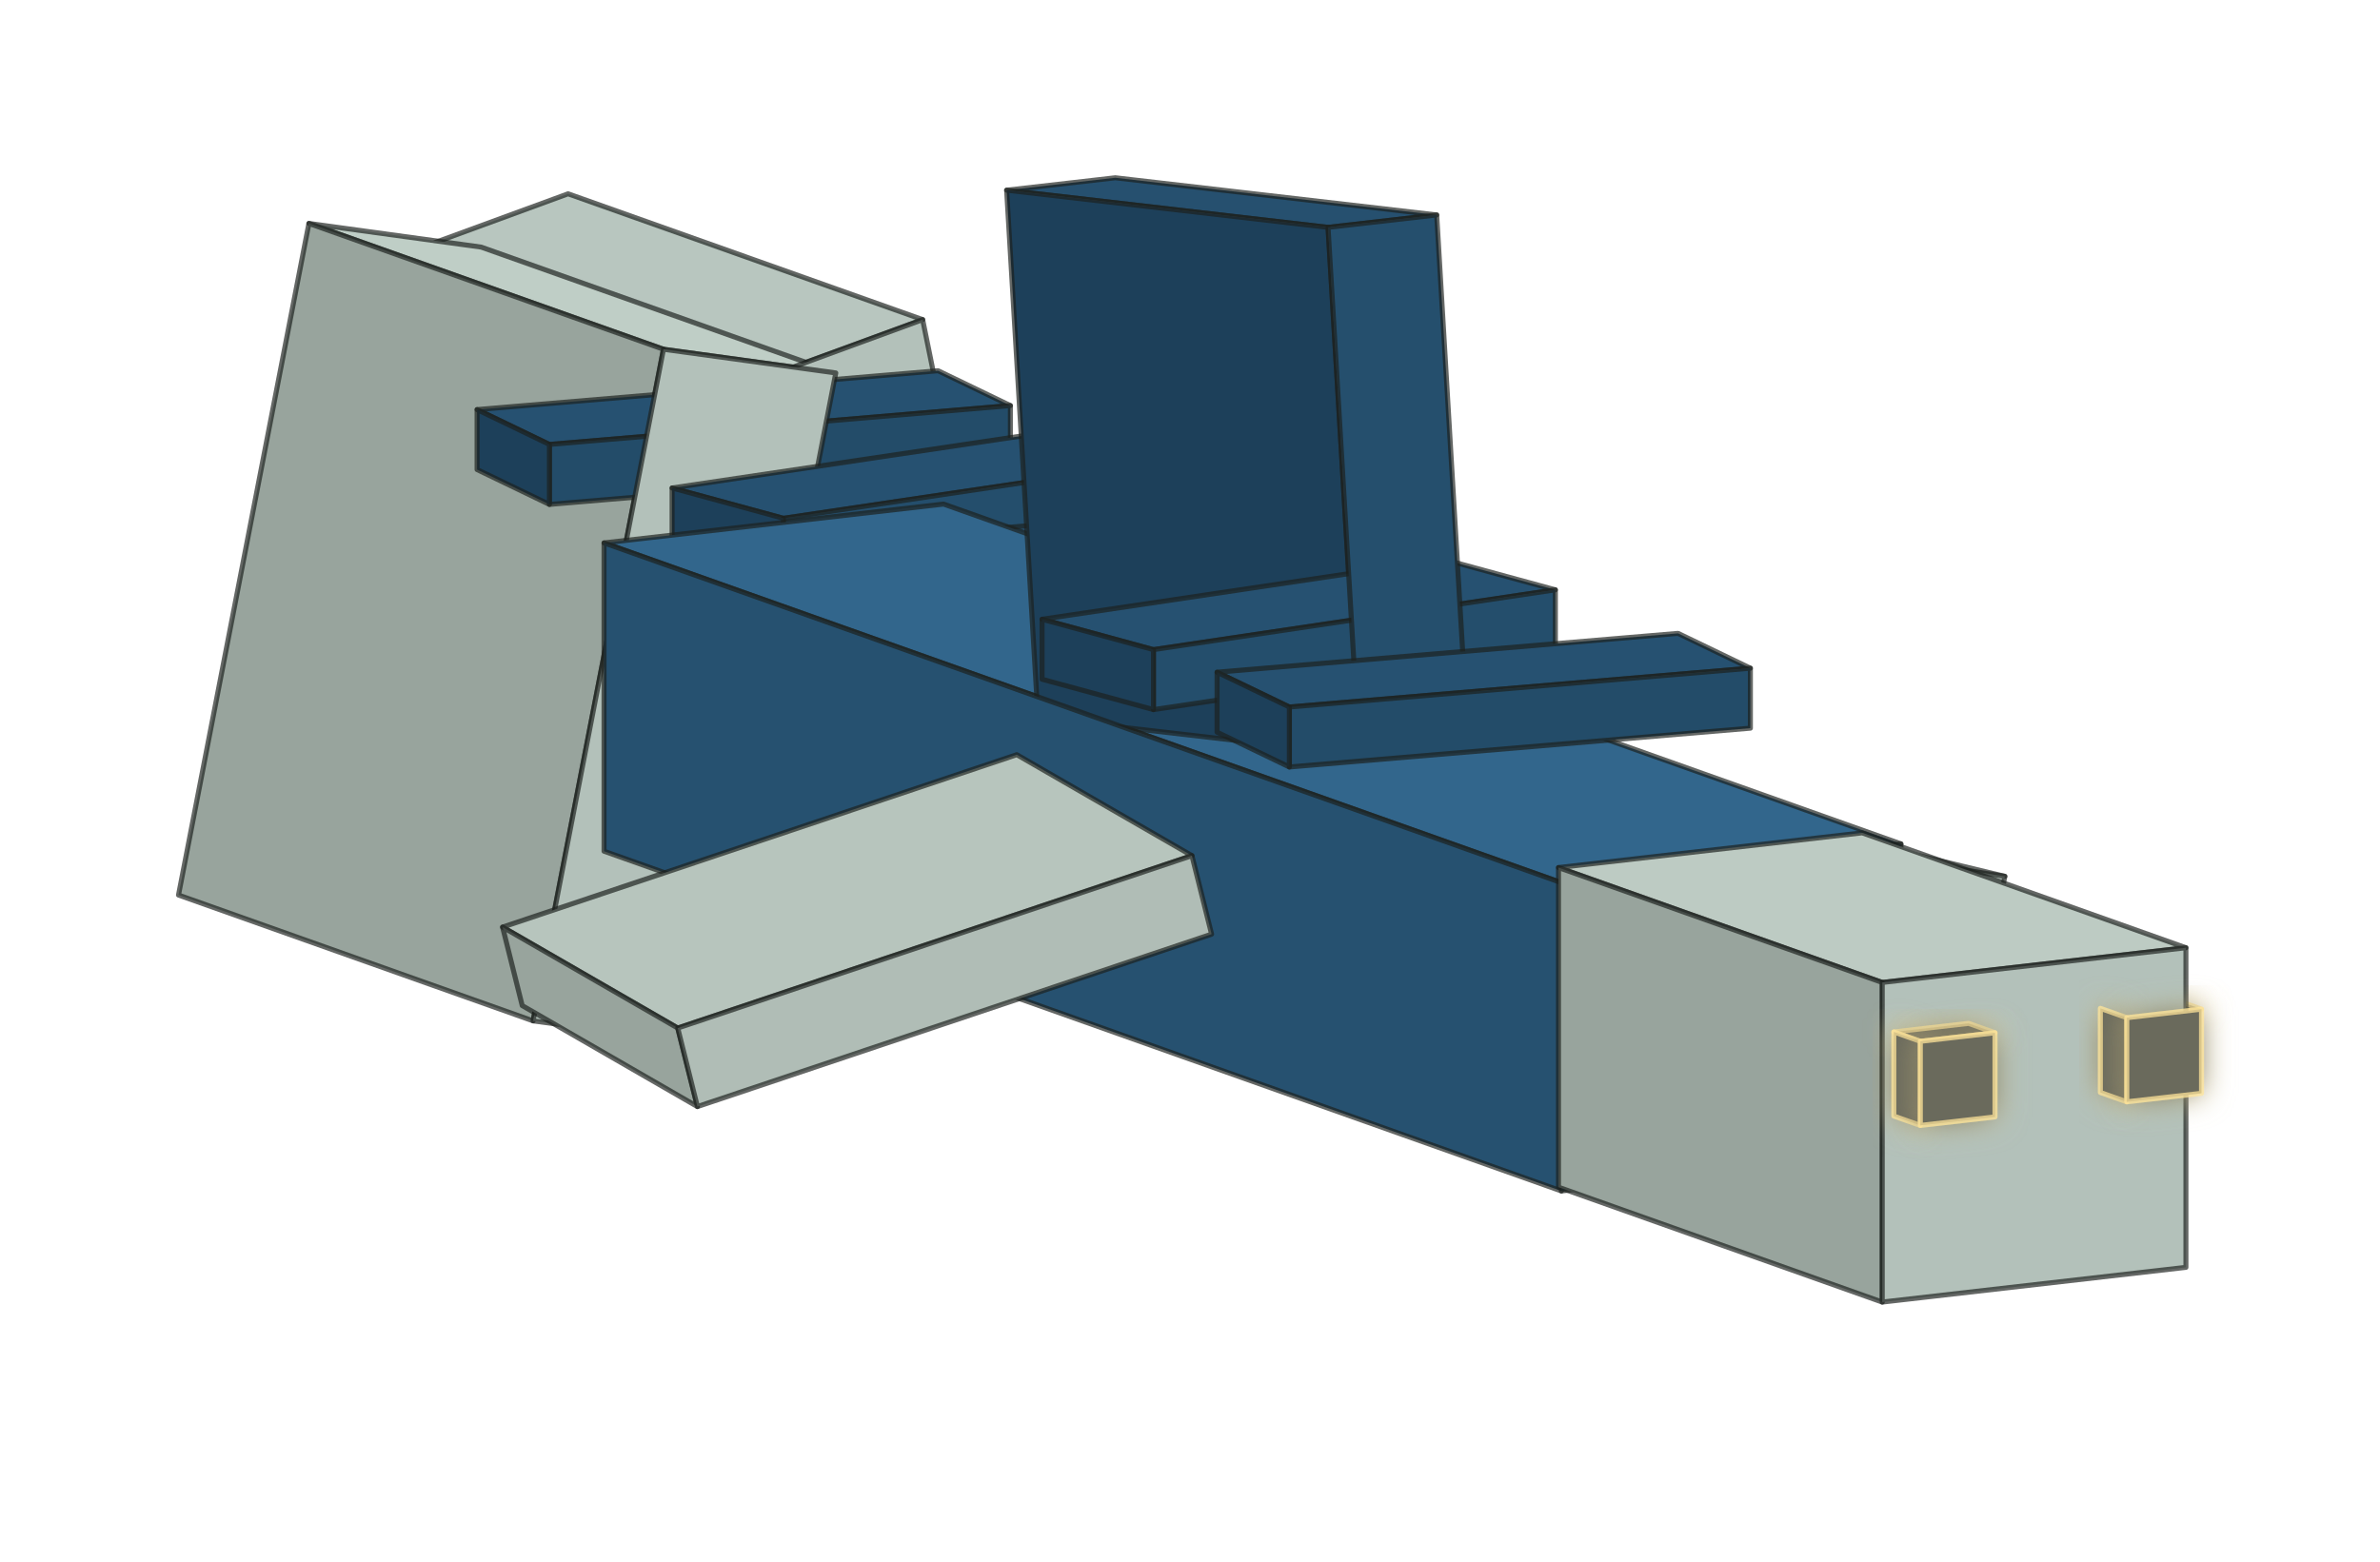
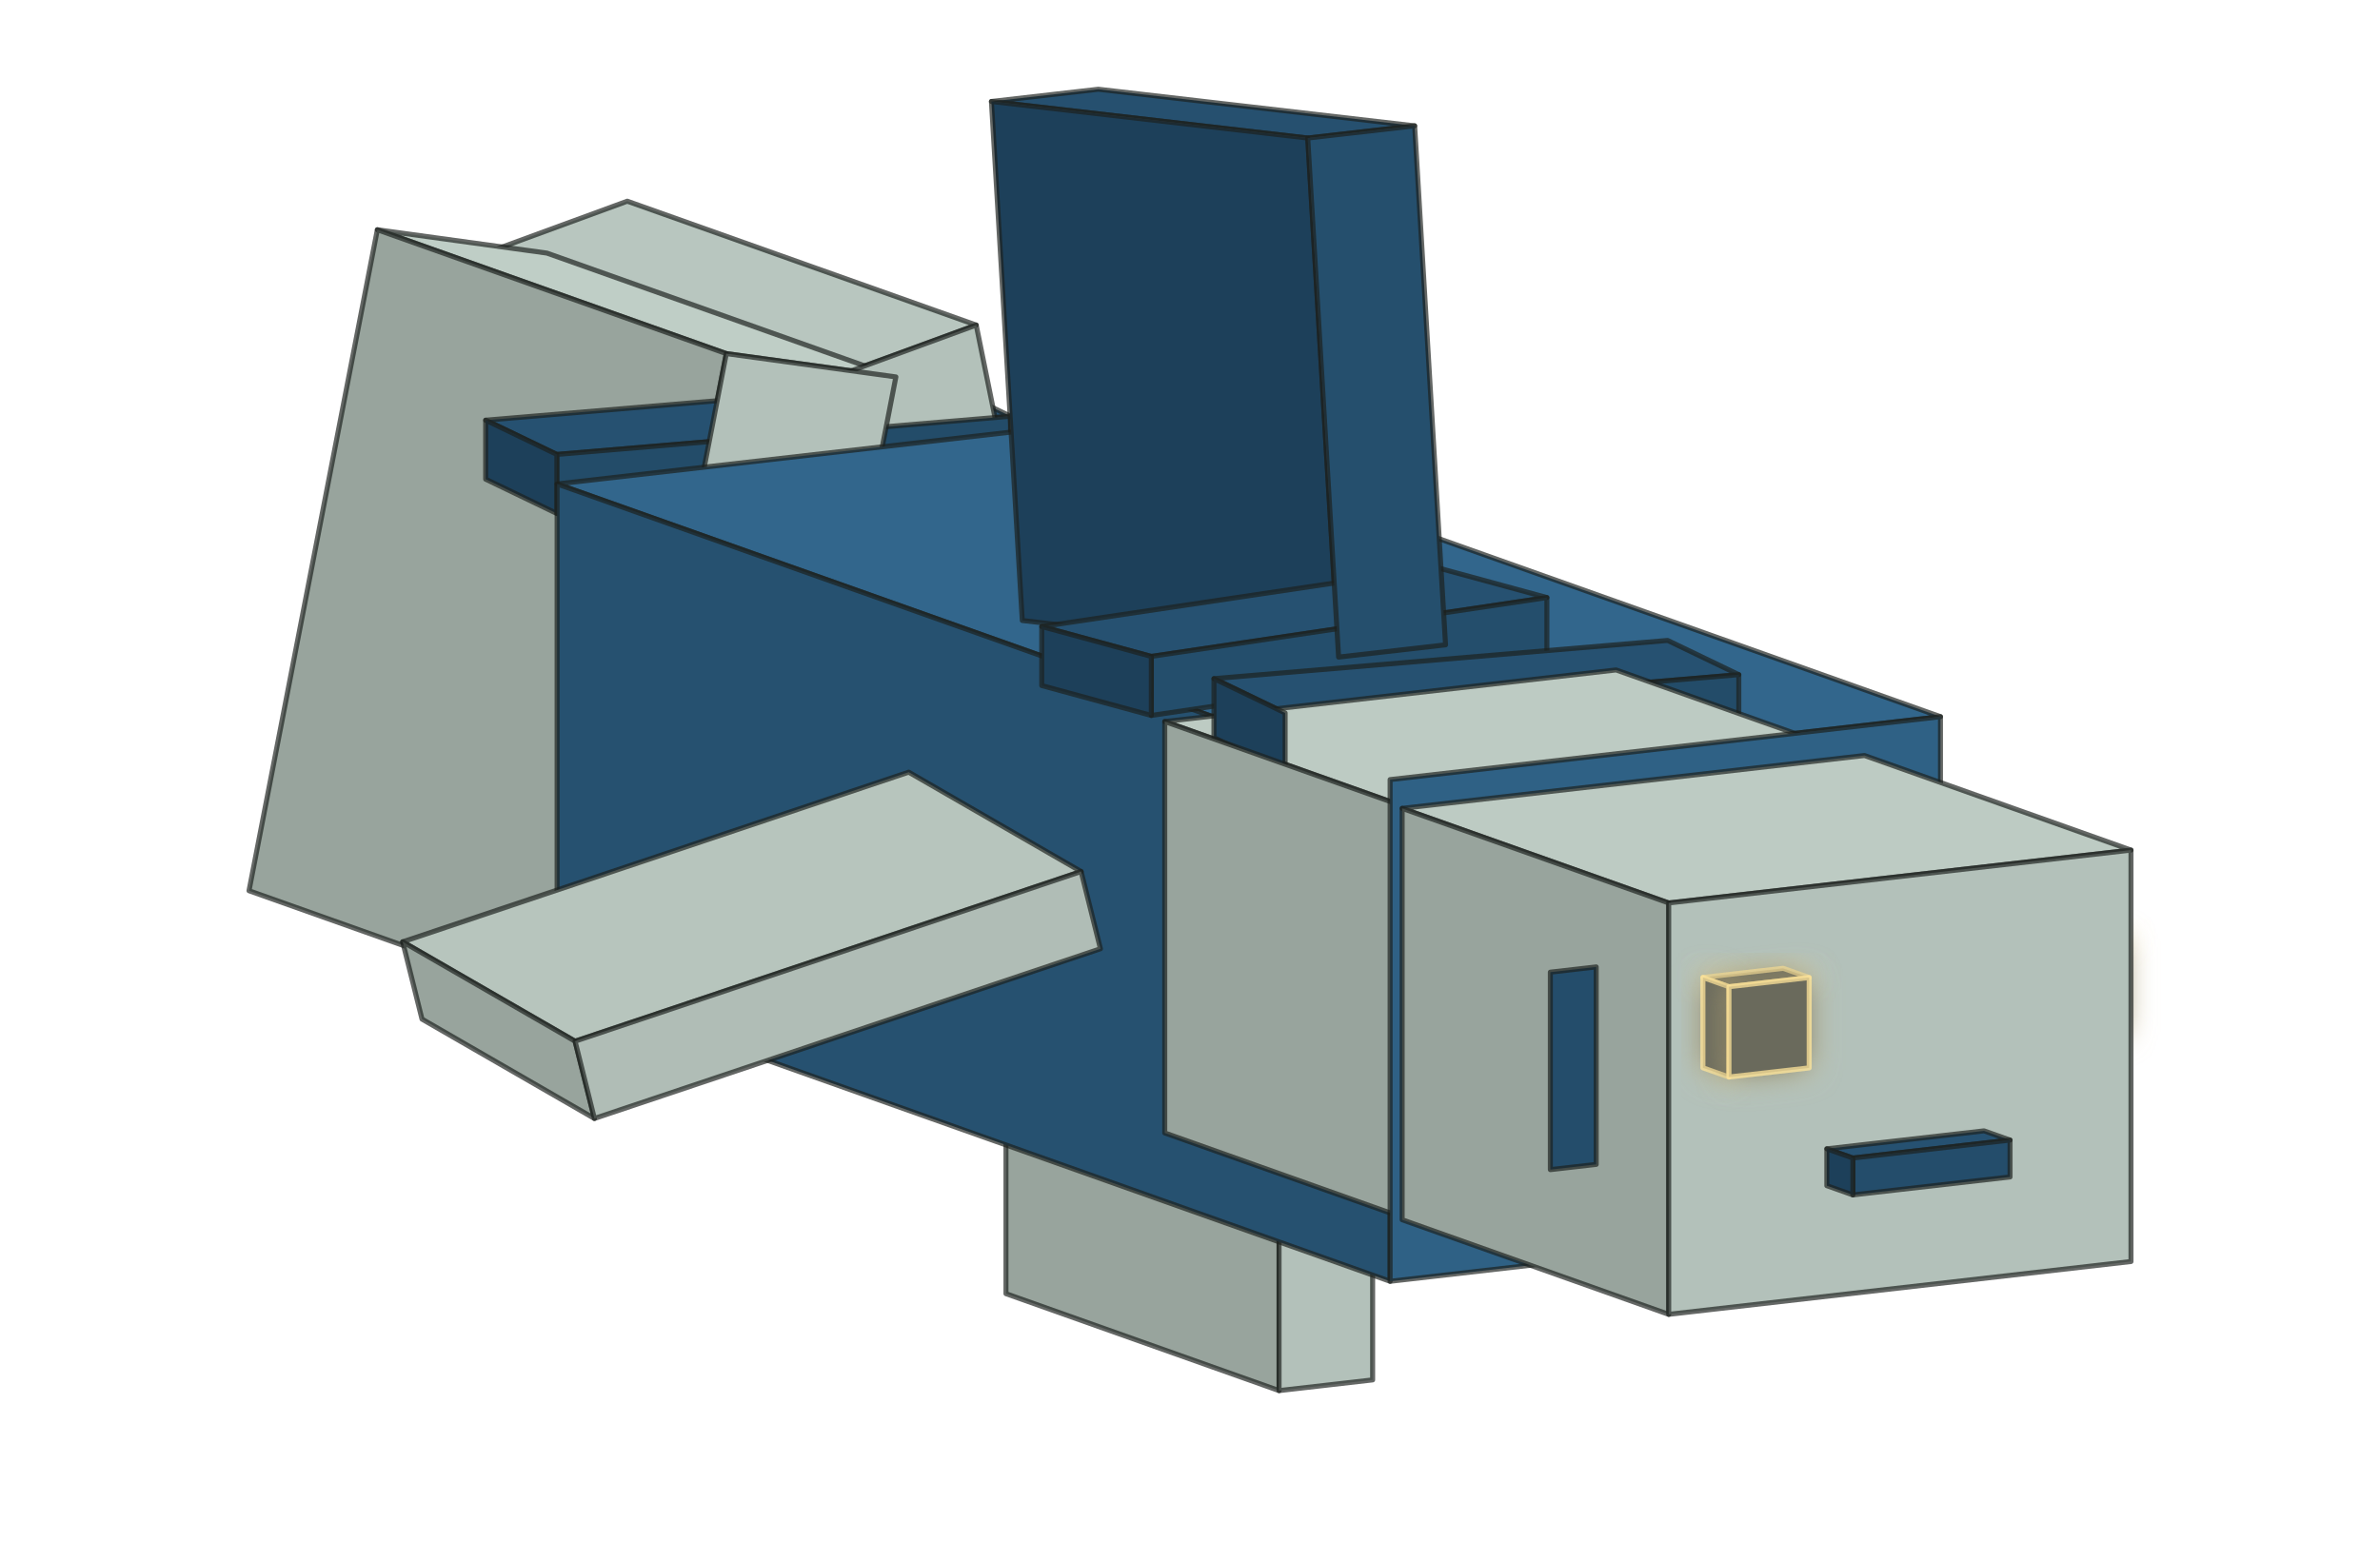
<svg xmlns="http://www.w3.org/2000/svg" width="640" height="420" viewBox="0 0 640 420" role="img" aria-labelledby="portrait-title">
  <defs>
    <filter id="portrait-glow" x="-80%" y="-80%" width="260%" height="260%">
      <feGaussianBlur stdDeviation="4" result="blur" />
      <feMerge>
        <feMergeNode in="blur" />
        <feMergeNode in="SourceGraphic" />
      </feMerge>
    </filter>
    <filter id="portrait-shadow" x="-40%" y="-80%" width="180%" height="260%">
      <feGaussianBlur stdDeviation="8" />
    </filter>
  </defs>
  <g>
-     <polygon points="236.85,275.54 201.78,102.93 106.43,69.09 141.50,241.69" fill="#98a49d" stroke="#1c211e" stroke-opacity=".68" stroke-width="1.35" stroke-linejoin="round" vector-effect="non-scaling-stroke" />
-     <polygon points="248.11,85.96 152.76,52.12 106.43,69.09 201.78,102.93" fill="#b8c6bf" stroke="#1c211e" stroke-opacity=".68" stroke-width="1.35" stroke-linejoin="round" vector-effect="non-scaling-stroke" />
-     <polygon points="224.75,100.30 129.40,66.46 83.07,60.09 178.41,93.93" fill="#bfcec6" stroke="#1c211e" stroke-opacity=".68" stroke-width="1.35" stroke-linejoin="round" vector-effect="non-scaling-stroke" />
-     <polygon points="143.35,274.56 178.41,93.93 83.07,60.09 48.00,240.72" fill="#98a49d" stroke="#1c211e" stroke-opacity=".68" stroke-width="1.35" stroke-linejoin="round" vector-effect="non-scaling-stroke" />
-     <polygon points="283.18,258.57 248.11,85.96 201.78,102.93 236.85,275.54" fill="#b3c1ba" stroke="#1c211e" stroke-opacity=".68" stroke-width="1.35" stroke-linejoin="round" vector-effect="non-scaling-stroke" />
-     <polygon points="271.70,109.08 252.26,99.71 128.29,110.16 147.74,119.53" fill="#265171" stroke="#1c211e" stroke-opacity=".68" stroke-width="1.35" stroke-linejoin="round" vector-effect="non-scaling-stroke" />
-     <polygon points="271.70,125.21 271.70,109.08 147.74,119.53 147.74,135.66" fill="#234c69" stroke="#1c211e" stroke-opacity=".68" stroke-width="1.35" stroke-linejoin="round" vector-effect="non-scaling-stroke" />
-     <polygon points="147.74,135.66 147.74,119.53 128.29,110.16 128.29,126.29" fill="#1d405a" stroke="#1c211e" stroke-opacity=".68" stroke-width="1.35" stroke-linejoin="round" vector-effect="non-scaling-stroke" />
-     <polygon points="189.68,280.93 224.75,100.30 178.41,93.93 143.35,274.56" fill="#b3c1ba" stroke="#1c211e" stroke-opacity=".68" stroke-width="1.35" stroke-linejoin="round" vector-effect="non-scaling-stroke" />
-     <polygon points="318.76,123.32 288.82,115.15 180.73,131.24 210.67,139.40" fill="#265171" stroke="#1c211e" stroke-opacity=".68" stroke-width="1.35" stroke-linejoin="round" vector-effect="non-scaling-stroke" />
-     <polygon points="318.76,139.45 318.76,123.32 210.67,139.40 210.67,155.53" fill="#244e6c" stroke="#1c211e" stroke-opacity=".68" stroke-width="1.35" stroke-linejoin="round" vector-effect="non-scaling-stroke" />
-     <polygon points="210.67,155.53 210.67,139.40 180.73,131.24 180.73,147.37" fill="#1d405a" stroke="#1c211e" stroke-opacity=".68" stroke-width="1.35" stroke-linejoin="round" vector-effect="non-scaling-stroke" />
-     <polygon points="539.12,235.69 447.55,213.62 335.17,195.91 426.73,217.98" fill="#bfcdc5" stroke="#1c211e" stroke-opacity=".68" stroke-width="1.35" stroke-linejoin="round" vector-effect="non-scaling-stroke" />
-     <polygon points="371.20,144.39 351.75,135.03 227.78,145.48 247.23,154.84" fill="#265171" stroke="#1c211e" stroke-opacity=".68" stroke-width="1.35" stroke-linejoin="round" vector-effect="non-scaling-stroke" />
-     <polygon points="371.20,160.52 371.20,144.39 247.23,154.84 247.23,170.97" fill="#234c69" stroke="#1c211e" stroke-opacity=".68" stroke-width="1.35" stroke-linejoin="round" vector-effect="non-scaling-stroke" />
-     <polygon points="247.23,170.97 247.23,154.84 227.78,145.48 227.78,161.61" fill="#1d405a" stroke="#1c211e" stroke-opacity=".68" stroke-width="1.35" stroke-linejoin="round" vector-effect="non-scaling-stroke" />
-     <polygon points="422.43,240.19 426.73,217.98 335.17,195.91 330.87,218.12" fill="#98a49d" stroke="#1c211e" stroke-opacity=".68" stroke-width="1.35" stroke-linejoin="round" vector-effect="non-scaling-stroke" />
-     <polygon points="534.82,257.90 539.12,235.69 426.73,217.98 422.43,240.19" fill="#b6c4bd" stroke="#1c211e" stroke-opacity=".68" stroke-width="1.35" stroke-linejoin="round" vector-effect="non-scaling-stroke" />
-     <polygon points="511.17,226.95 253.73,135.57 162.43,146.01 419.87,237.39" fill="#32668c" stroke="#1c211e" stroke-opacity=".68" stroke-width="1.35" stroke-linejoin="round" vector-effect="non-scaling-stroke" />
-     <polygon points="386.34,57.81 299.91,47.81 270.69,51.15 357.12,61.15" fill="#26506f" stroke="#1c211e" stroke-opacity=".68" stroke-width="1.35" stroke-linejoin="round" vector-effect="non-scaling-stroke" />
-     <polygon points="365.56,202.98 357.12,61.15 270.69,51.15 279.13,192.99" fill="#1d405a" stroke="#1c211e" stroke-opacity=".68" stroke-width="1.35" stroke-linejoin="round" vector-effect="non-scaling-stroke" />
-     <polygon points="419.87,320.31 419.87,237.39 162.43,146.01 162.43,228.93" fill="#265170" stroke="#1c211e" stroke-opacity=".68" stroke-width="1.35" stroke-linejoin="round" vector-effect="non-scaling-stroke" />
-     <polygon points="418.25,158.63 388.31,150.47 280.22,166.55 310.17,174.72" fill="#265171" stroke="#1c211e" stroke-opacity=".68" stroke-width="1.35" stroke-linejoin="round" vector-effect="non-scaling-stroke" />
-     <polygon points="320.52,230.12 273.42,202.97 135.15,249.34 182.25,276.49" fill="#b7c5bd" stroke="#1c211e" stroke-opacity=".68" stroke-width="1.35" stroke-linejoin="round" vector-effect="non-scaling-stroke" />
-     <polygon points="418.25,174.76 418.25,158.63 310.17,174.72 310.17,190.85" fill="#244e6c" stroke="#1c211e" stroke-opacity=".68" stroke-width="1.35" stroke-linejoin="round" vector-effect="non-scaling-stroke" />
-     <polygon points="187.54,297.61 182.25,276.49 135.15,249.34 140.43,270.45" fill="#98a49d" stroke="#1c211e" stroke-opacity=".68" stroke-width="1.35" stroke-linejoin="round" vector-effect="non-scaling-stroke" />
-     <polygon points="310.17,190.85 310.17,174.72 280.22,166.55 280.22,182.68" fill="#1d405a" stroke="#1c211e" stroke-opacity=".68" stroke-width="1.35" stroke-linejoin="round" vector-effect="non-scaling-stroke" />
-     <polygon points="394.78,199.64 386.34,57.81 357.12,61.15 365.56,202.98" fill="#254f6d" stroke="#1c211e" stroke-opacity=".68" stroke-width="1.35" stroke-linejoin="round" vector-effect="non-scaling-stroke" />
-     <polygon points="325.81,251.24 320.52,230.12 182.25,276.49 187.54,297.61" fill="#b0bdb6" stroke="#1c211e" stroke-opacity=".68" stroke-width="1.35" stroke-linejoin="round" vector-effect="non-scaling-stroke" />
-     <polygon points="470.69,179.71 451.24,170.34 327.28,180.79 346.72,190.15" fill="#265171" stroke="#1c211e" stroke-opacity=".68" stroke-width="1.35" stroke-linejoin="round" vector-effect="non-scaling-stroke" />
-     <polygon points="470.69,195.84 470.69,179.71 346.72,190.15 346.72,206.28" fill="#234c69" stroke="#1c211e" stroke-opacity=".68" stroke-width="1.35" stroke-linejoin="round" vector-effect="non-scaling-stroke" />
-     <polygon points="346.72,206.28 346.72,190.15 327.28,180.79 327.28,196.92" fill="#1d405a" stroke="#1c211e" stroke-opacity=".68" stroke-width="1.35" stroke-linejoin="round" vector-effect="non-scaling-stroke" />
-     <polygon points="511.17,309.87 511.17,226.95 419.87,237.39 419.87,320.31" fill="#2f6185" stroke="#1c211e" stroke-opacity=".68" stroke-width="1.35" stroke-linejoin="round" vector-effect="non-scaling-stroke" />
-     <polygon points="587.81,254.89 500.75,223.99 419.09,233.33 506.15,264.23" fill="#bdcbc3" stroke="#1c211e" stroke-opacity=".68" stroke-width="1.35" stroke-linejoin="round" vector-effect="non-scaling-stroke" />
-     <polygon points="506.15,350.19 506.15,264.23 419.09,233.33 419.09,319.29" fill="#98a49d" stroke="#1c211e" stroke-opacity=".68" stroke-width="1.35" stroke-linejoin="round" vector-effect="non-scaling-stroke" />
-     <polygon points="592.00,271.41 584.89,268.89 564.80,271.19 571.91,273.71" fill="#6b6a5b" stroke="#ffe59a" stroke-opacity=".74" stroke-width="1.35" stroke-linejoin="round" vector-effect="non-scaling-stroke" filter="url(#portrait-glow)" />
-     <polygon points="587.81,340.85 587.81,254.89 506.15,264.23 506.15,350.19" fill="#b3c1ba" stroke="#1c211e" stroke-opacity=".68" stroke-width="1.35" stroke-linejoin="round" vector-effect="non-scaling-stroke" />
-     <polygon points="571.91,296.33 571.91,273.71 564.80,271.19 564.80,293.81" fill="#6b6a5b" stroke="#ffe59a" stroke-opacity=".74" stroke-width="1.35" stroke-linejoin="round" vector-effect="non-scaling-stroke" filter="url(#portrait-glow)" />
-     <polygon points="592.00,294.04 592.00,271.41 571.91,273.71 571.91,296.33" fill="#6b6a5b" stroke="#ffe59a" stroke-opacity=".74" stroke-width="1.35" stroke-linejoin="round" vector-effect="non-scaling-stroke" filter="url(#portrait-glow)" />
-     <polygon points="536.47,277.76 529.36,275.24 509.27,277.54 516.39,280.06" fill="#6b6a5b" stroke="#ffe59a" stroke-opacity=".74" stroke-width="1.35" stroke-linejoin="round" vector-effect="non-scaling-stroke" filter="url(#portrait-glow)" />
-     <polygon points="516.39,302.68 516.39,280.06 509.27,277.54 509.27,300.16" fill="#6b6a5b" stroke="#ffe59a" stroke-opacity=".74" stroke-width="1.35" stroke-linejoin="round" vector-effect="non-scaling-stroke" filter="url(#portrait-glow)" />
-     <polygon points="536.47,300.39 536.47,277.76 516.39,280.06 516.39,302.68" fill="#6b6a5b" stroke="#ffe59a" stroke-opacity=".74" stroke-width="1.35" stroke-linejoin="round" vector-effect="non-scaling-stroke" filter="url(#portrait-glow)" />
+     <polygon points="251.43,273.99 216.92,104.12 123.08,70.81 157.59,240.68" fill="#98a49d" stroke="#1c211e" stroke-opacity=".68" stroke-width="1.35" stroke-linejoin="round" vector-effect="non-scaling-stroke" />
+     <polygon points="262.51,87.42 168.68,54.11 123.08,70.81 216.92,104.12" fill="#b8c6bf" stroke="#1c211e" stroke-opacity=".68" stroke-width="1.35" stroke-linejoin="round" vector-effect="non-scaling-stroke" />
+     <polygon points="240.91,101.37 147.07,68.07 101.47,61.79 195.31,95.10" fill="#bfcec6" stroke="#1c211e" stroke-opacity=".68" stroke-width="1.35" stroke-linejoin="round" vector-effect="non-scaling-stroke" />
+     <polygon points="160.79,272.87 195.31,95.10 101.47,61.79 66.96,239.56" fill="#98a49d" stroke="#1c211e" stroke-opacity=".68" stroke-width="1.35" stroke-linejoin="round" vector-effect="non-scaling-stroke" />
+     <polygon points="271.74,111.94 252.60,102.73 130.60,113.01 149.74,122.22" fill="#265171" stroke="#1c211e" stroke-opacity=".68" stroke-width="1.35" stroke-linejoin="round" vector-effect="non-scaling-stroke" />
+     <polygon points="297.03,257.29 262.51,87.42 216.92,104.12 251.43,273.99" fill="#b3c1ba" stroke="#1c211e" stroke-opacity=".68" stroke-width="1.35" stroke-linejoin="round" vector-effect="non-scaling-stroke" />
+     <polygon points="271.74,127.82 271.74,111.94 149.74,122.22 149.74,138.10" fill="#234c69" stroke="#1c211e" stroke-opacity=".68" stroke-width="1.35" stroke-linejoin="round" vector-effect="non-scaling-stroke" />
+     <polygon points="149.74,138.10 149.74,122.22 130.60,113.01 130.60,128.88" fill="#1d405a" stroke="#1c211e" stroke-opacity=".68" stroke-width="1.35" stroke-linejoin="round" vector-effect="non-scaling-stroke" />
+     <polygon points="305.57,159.61 233.89,134.17 151.01,143.65 222.69,169.09" fill="#265171" stroke="#1c211e" stroke-opacity=".68" stroke-width="1.35" stroke-linejoin="round" vector-effect="non-scaling-stroke" />
+     <polygon points="206.39,279.14 240.91,101.37 195.31,95.10 160.79,272.87" fill="#b3c1ba" stroke="#1c211e" stroke-opacity=".68" stroke-width="1.35" stroke-linejoin="round" vector-effect="non-scaling-stroke" />
+     <polygon points="222.69,247.35 222.69,169.09 151.01,143.65 151.01,221.91" fill="#1d405a" stroke="#1c211e" stroke-opacity=".68" stroke-width="1.35" stroke-linejoin="round" vector-effect="non-scaling-stroke" />
+     <polygon points="318.05,125.96 288.58,117.92 182.21,133.75 211.68,141.79" fill="#265171" stroke="#1c211e" stroke-opacity=".68" stroke-width="1.35" stroke-linejoin="round" vector-effect="non-scaling-stroke" />
+     <polygon points="305.57,237.87 305.57,159.61 222.69,169.09 222.69,247.35" fill="#244d6b" stroke="#1c211e" stroke-opacity=".68" stroke-width="1.35" stroke-linejoin="round" vector-effect="non-scaling-stroke" />
+     <polygon points="318.05,141.83 318.05,125.96 211.68,141.79 211.68,157.66" fill="#244e6c" stroke="#1c211e" stroke-opacity=".68" stroke-width="1.35" stroke-linejoin="round" vector-effect="non-scaling-stroke" />
+     <polygon points="211.68,157.66 211.68,141.79 182.21,133.75 182.21,149.62" fill="#1d405a" stroke="#1c211e" stroke-opacity=".68" stroke-width="1.35" stroke-linejoin="round" vector-effect="non-scaling-stroke" />
+     <polygon points="564.00,233.22 473.88,211.50 363.27,194.07 453.39,215.79" fill="#bfcdc5" stroke="#1c211e" stroke-opacity=".68" stroke-width="1.35" stroke-linejoin="round" vector-effect="non-scaling-stroke" />
+     <polygon points="369.66,146.70 350.52,137.48 228.52,147.76 247.66,156.98" fill="#265171" stroke="#1c211e" stroke-opacity=".68" stroke-width="1.35" stroke-linejoin="round" vector-effect="non-scaling-stroke" />
+     <polygon points="343.95,374.00 343.95,293.04 270.51,266.97 270.51,347.93" fill="#98a49d" stroke="#1c211e" stroke-opacity=".68" stroke-width="1.35" stroke-linejoin="round" vector-effect="non-scaling-stroke" />
+     <polygon points="369.11,290.16 295.67,264.10 270.51,266.97 343.95,293.04" fill="#bdcbc3" stroke="#1c211e" stroke-opacity=".68" stroke-width="1.35" stroke-linejoin="round" vector-effect="non-scaling-stroke" />
+     <polygon points="449.16,237.65 453.39,215.79 363.27,194.07 359.04,215.93" fill="#98a49d" stroke="#1c211e" stroke-opacity=".68" stroke-width="1.35" stroke-linejoin="round" vector-effect="non-scaling-stroke" />
+     <polygon points="559.76,255.08 564.00,233.22 453.39,215.79 449.16,237.65" fill="#b6c4bd" stroke="#1c211e" stroke-opacity=".68" stroke-width="1.35" stroke-linejoin="round" vector-effect="non-scaling-stroke" />
+     <polygon points="369.66,162.57 369.66,146.70 247.66,156.98 247.66,172.85" fill="#234c69" stroke="#1c211e" stroke-opacity=".68" stroke-width="1.35" stroke-linejoin="round" vector-effect="non-scaling-stroke" />
+     <polygon points="247.66,172.85 247.66,156.98 228.52,147.76 228.52,163.64" fill="#1d405a" stroke="#1c211e" stroke-opacity=".68" stroke-width="1.35" stroke-linejoin="round" vector-effect="non-scaling-stroke" />
+     <polygon points="521.81,192.75 297.81,113.24 149.81,130.16 373.81,209.67" fill="#32668c" stroke="#1c211e" stroke-opacity=".68" stroke-width="1.35" stroke-linejoin="round" vector-effect="non-scaling-stroke" />
+     <polygon points="369.11,371.12 369.11,290.16 343.95,293.04 343.95,374.00" fill="#b3c1ba" stroke="#1c211e" stroke-opacity=".68" stroke-width="1.35" stroke-linejoin="round" vector-effect="non-scaling-stroke" />
+     <polygon points="380.41,33.84 295.35,24.00 266.60,27.29 351.66,37.13" fill="#26506f" stroke="#1c211e" stroke-opacity=".68" stroke-width="1.35" stroke-linejoin="round" vector-effect="non-scaling-stroke" />
+     <polygon points="359.96,176.72 351.66,37.13 266.60,27.29 274.90,166.88" fill="#1d405a" stroke="#1c211e" stroke-opacity=".68" stroke-width="1.35" stroke-linejoin="round" vector-effect="non-scaling-stroke" />
+     <polygon points="415.97,160.71 386.50,152.68 280.13,168.51 309.60,176.54" fill="#265171" stroke="#1c211e" stroke-opacity=".68" stroke-width="1.35" stroke-linejoin="round" vector-effect="non-scaling-stroke" />
+     <polygon points="373.81,344.60 373.81,209.67 149.81,130.16 149.81,265.10" fill="#265170" stroke="#1c211e" stroke-opacity=".68" stroke-width="1.35" stroke-linejoin="round" vector-effect="non-scaling-stroke" />
+     <polygon points="415.97,176.59 415.97,160.71 309.60,176.54 309.60,192.42" fill="#244e6c" stroke="#1c211e" stroke-opacity=".68" stroke-width="1.35" stroke-linejoin="round" vector-effect="non-scaling-stroke" />
+     <polygon points="290.72,234.39 244.36,207.67 108.28,253.30 154.64,280.03" fill="#b7c5bd" stroke="#1c211e" stroke-opacity=".68" stroke-width="1.35" stroke-linejoin="round" vector-effect="non-scaling-stroke" />
+     <polygon points="309.60,192.42 309.60,176.54 280.13,168.51 280.13,184.38" fill="#1d405a" stroke="#1c211e" stroke-opacity=".68" stroke-width="1.35" stroke-linejoin="round" vector-effect="non-scaling-stroke" />
+     <polygon points="159.84,300.81 154.64,280.03 108.28,253.30 113.48,274.09" fill="#98a49d" stroke="#1c211e" stroke-opacity=".68" stroke-width="1.35" stroke-linejoin="round" vector-effect="non-scaling-stroke" />
+     <polygon points="388.72,173.43 380.41,33.84 351.66,37.13 359.96,176.72" fill="#254f6d" stroke="#1c211e" stroke-opacity=".68" stroke-width="1.35" stroke-linejoin="round" vector-effect="non-scaling-stroke" />
+     <polygon points="467.58,181.45 448.44,172.24 326.44,182.52 345.58,191.74" fill="#265171" stroke="#1c211e" stroke-opacity=".68" stroke-width="1.35" stroke-linejoin="round" vector-effect="non-scaling-stroke" />
+     <polygon points="295.92,255.17 290.72,234.39 154.64,280.03 159.84,300.81" fill="#b0bdb6" stroke="#1c211e" stroke-opacity=".68" stroke-width="1.35" stroke-linejoin="round" vector-effect="non-scaling-stroke" />
+     <polygon points="467.58,197.33 467.58,181.45 345.58,191.74 345.58,207.61" fill="#234c69" stroke="#1c211e" stroke-opacity=".68" stroke-width="1.35" stroke-linejoin="round" vector-effect="non-scaling-stroke" />
+     <polygon points="510.73,207.21 434.57,180.18 313.21,194.05 389.37,221.08" fill="#bdcbc3" stroke="#1c211e" stroke-opacity=".68" stroke-width="1.35" stroke-linejoin="round" vector-effect="non-scaling-stroke" />
+     <polygon points="345.58,207.61 345.58,191.74 326.44,182.52 326.44,198.39" fill="#1d405a" stroke="#1c211e" stroke-opacity=".68" stroke-width="1.35" stroke-linejoin="round" vector-effect="non-scaling-stroke" />
+     <polygon points="389.37,331.73 389.37,221.08 313.21,194.05 313.21,304.70" fill="#98a49d" stroke="#1c211e" stroke-opacity=".68" stroke-width="1.35" stroke-linejoin="round" vector-effect="non-scaling-stroke" />
+     <polygon points="521.81,327.68 521.81,192.75 373.81,209.67 373.81,344.60" fill="#2f6185" stroke="#1c211e" stroke-opacity=".68" stroke-width="1.35" stroke-linejoin="round" vector-effect="non-scaling-stroke" />
+     <polygon points="533.76,301.21 533.76,248.10 500.79,236.40 500.79,289.51" fill="#1d405a" stroke="#1c211e" stroke-opacity=".68" stroke-width="1.35" stroke-linejoin="round" vector-effect="non-scaling-stroke" />
+     <polygon points="546.09,246.69 513.12,234.99 500.79,236.40 533.76,248.10" fill="#265171" stroke="#1c211e" stroke-opacity=".68" stroke-width="1.35" stroke-linejoin="round" vector-effect="non-scaling-stroke" />
+     <polygon points="510.73,317.86 510.73,207.21 389.37,221.08 389.37,331.73" fill="#b3c1ba" stroke="#1c211e" stroke-opacity=".68" stroke-width="1.35" stroke-linejoin="round" vector-effect="non-scaling-stroke" />
+     <polygon points="546.09,299.80 546.09,246.69 533.76,248.10 533.76,301.21" fill="#244d6b" stroke="#1c211e" stroke-opacity=".68" stroke-width="1.35" stroke-linejoin="round" vector-effect="non-scaling-stroke" />
+     <polygon points="573.04,228.63 501.37,203.19 377.05,217.41 448.73,242.85" fill="#bdcbc3" stroke="#1c211e" stroke-opacity=".68" stroke-width="1.35" stroke-linejoin="round" vector-effect="non-scaling-stroke" />
+     <polygon points="416.90,314.57 416.90,261.46 383.93,249.76 383.93,302.87" fill="#1d405a" stroke="#1c211e" stroke-opacity=".68" stroke-width="1.35" stroke-linejoin="round" vector-effect="non-scaling-stroke" />
+     <polygon points="429.23,260.05 396.26,248.35 383.93,249.76 416.90,261.46" fill="#265171" stroke="#1c211e" stroke-opacity=".68" stroke-width="1.35" stroke-linejoin="round" vector-effect="non-scaling-stroke" />
+     <polygon points="448.73,353.49 448.73,242.85 377.05,217.41 377.05,328.05" fill="#98a49d" stroke="#1c211e" stroke-opacity=".68" stroke-width="1.35" stroke-linejoin="round" vector-effect="non-scaling-stroke" />
+     <polygon points="429.23,313.16 429.23,260.05 416.90,261.46 416.90,314.57" fill="#244d6b" stroke="#1c211e" stroke-opacity=".68" stroke-width="1.35" stroke-linejoin="round" vector-effect="non-scaling-stroke" />
+     <polygon points="571.04,253.24 564.04,250.76 542.47,253.23 549.47,255.71" fill="#6b6a5b" stroke="#ffe59a" stroke-opacity=".74" stroke-width="1.35" stroke-linejoin="round" vector-effect="non-scaling-stroke" filter="url(#portrait-glow)" />
+     <polygon points="549.47,280.00 549.47,255.71 542.47,253.23 542.47,277.51" fill="#6b6a5b" stroke="#ffe59a" stroke-opacity=".74" stroke-width="1.35" stroke-linejoin="round" vector-effect="non-scaling-stroke" filter="url(#portrait-glow)" />
+     <polygon points="571.04,277.53 571.04,253.24 549.47,255.71 549.47,280.00" fill="#6b6a5b" stroke="#ffe59a" stroke-opacity=".74" stroke-width="1.35" stroke-linejoin="round" vector-effect="non-scaling-stroke" filter="url(#portrait-glow)" />
+     <polygon points="573.04,339.28 573.04,228.63 448.73,242.85 448.73,353.49" fill="#b3c1ba" stroke="#1c211e" stroke-opacity=".68" stroke-width="1.35" stroke-linejoin="round" vector-effect="non-scaling-stroke" />
+     <polygon points="540.52,306.62 533.52,304.14 491.25,308.97 498.25,311.45" fill="#265171" stroke="#1c211e" stroke-opacity=".68" stroke-width="1.35" stroke-linejoin="round" vector-effect="non-scaling-stroke" />
+     <polygon points="540.52,316.54 540.52,306.62 498.25,311.45 498.25,321.37" fill="#244d6b" stroke="#1c211e" stroke-opacity=".68" stroke-width="1.35" stroke-linejoin="round" vector-effect="non-scaling-stroke" />
+     <polygon points="498.25,321.37 498.25,311.45 491.25,308.97 491.25,318.89" fill="#1d405a" stroke="#1c211e" stroke-opacity=".68" stroke-width="1.35" stroke-linejoin="round" vector-effect="non-scaling-stroke" />
+     <polygon points="486.50,262.91 479.50,260.43 457.93,262.89 464.93,265.38" fill="#6b6a5b" stroke="#ffe59a" stroke-opacity=".74" stroke-width="1.35" stroke-linejoin="round" vector-effect="non-scaling-stroke" filter="url(#portrait-glow)" />
+     <polygon points="464.93,289.66 464.93,265.38 457.93,262.89 457.93,287.18" fill="#6b6a5b" stroke="#ffe59a" stroke-opacity=".74" stroke-width="1.35" stroke-linejoin="round" vector-effect="non-scaling-stroke" filter="url(#portrait-glow)" />
+     <polygon points="486.50,287.20 486.50,262.91 464.93,265.38 464.93,289.66" fill="#6b6a5b" stroke="#ffe59a" stroke-opacity=".74" stroke-width="1.35" stroke-linejoin="round" vector-effect="non-scaling-stroke" filter="url(#portrait-glow)" />
  </g>
</svg>
